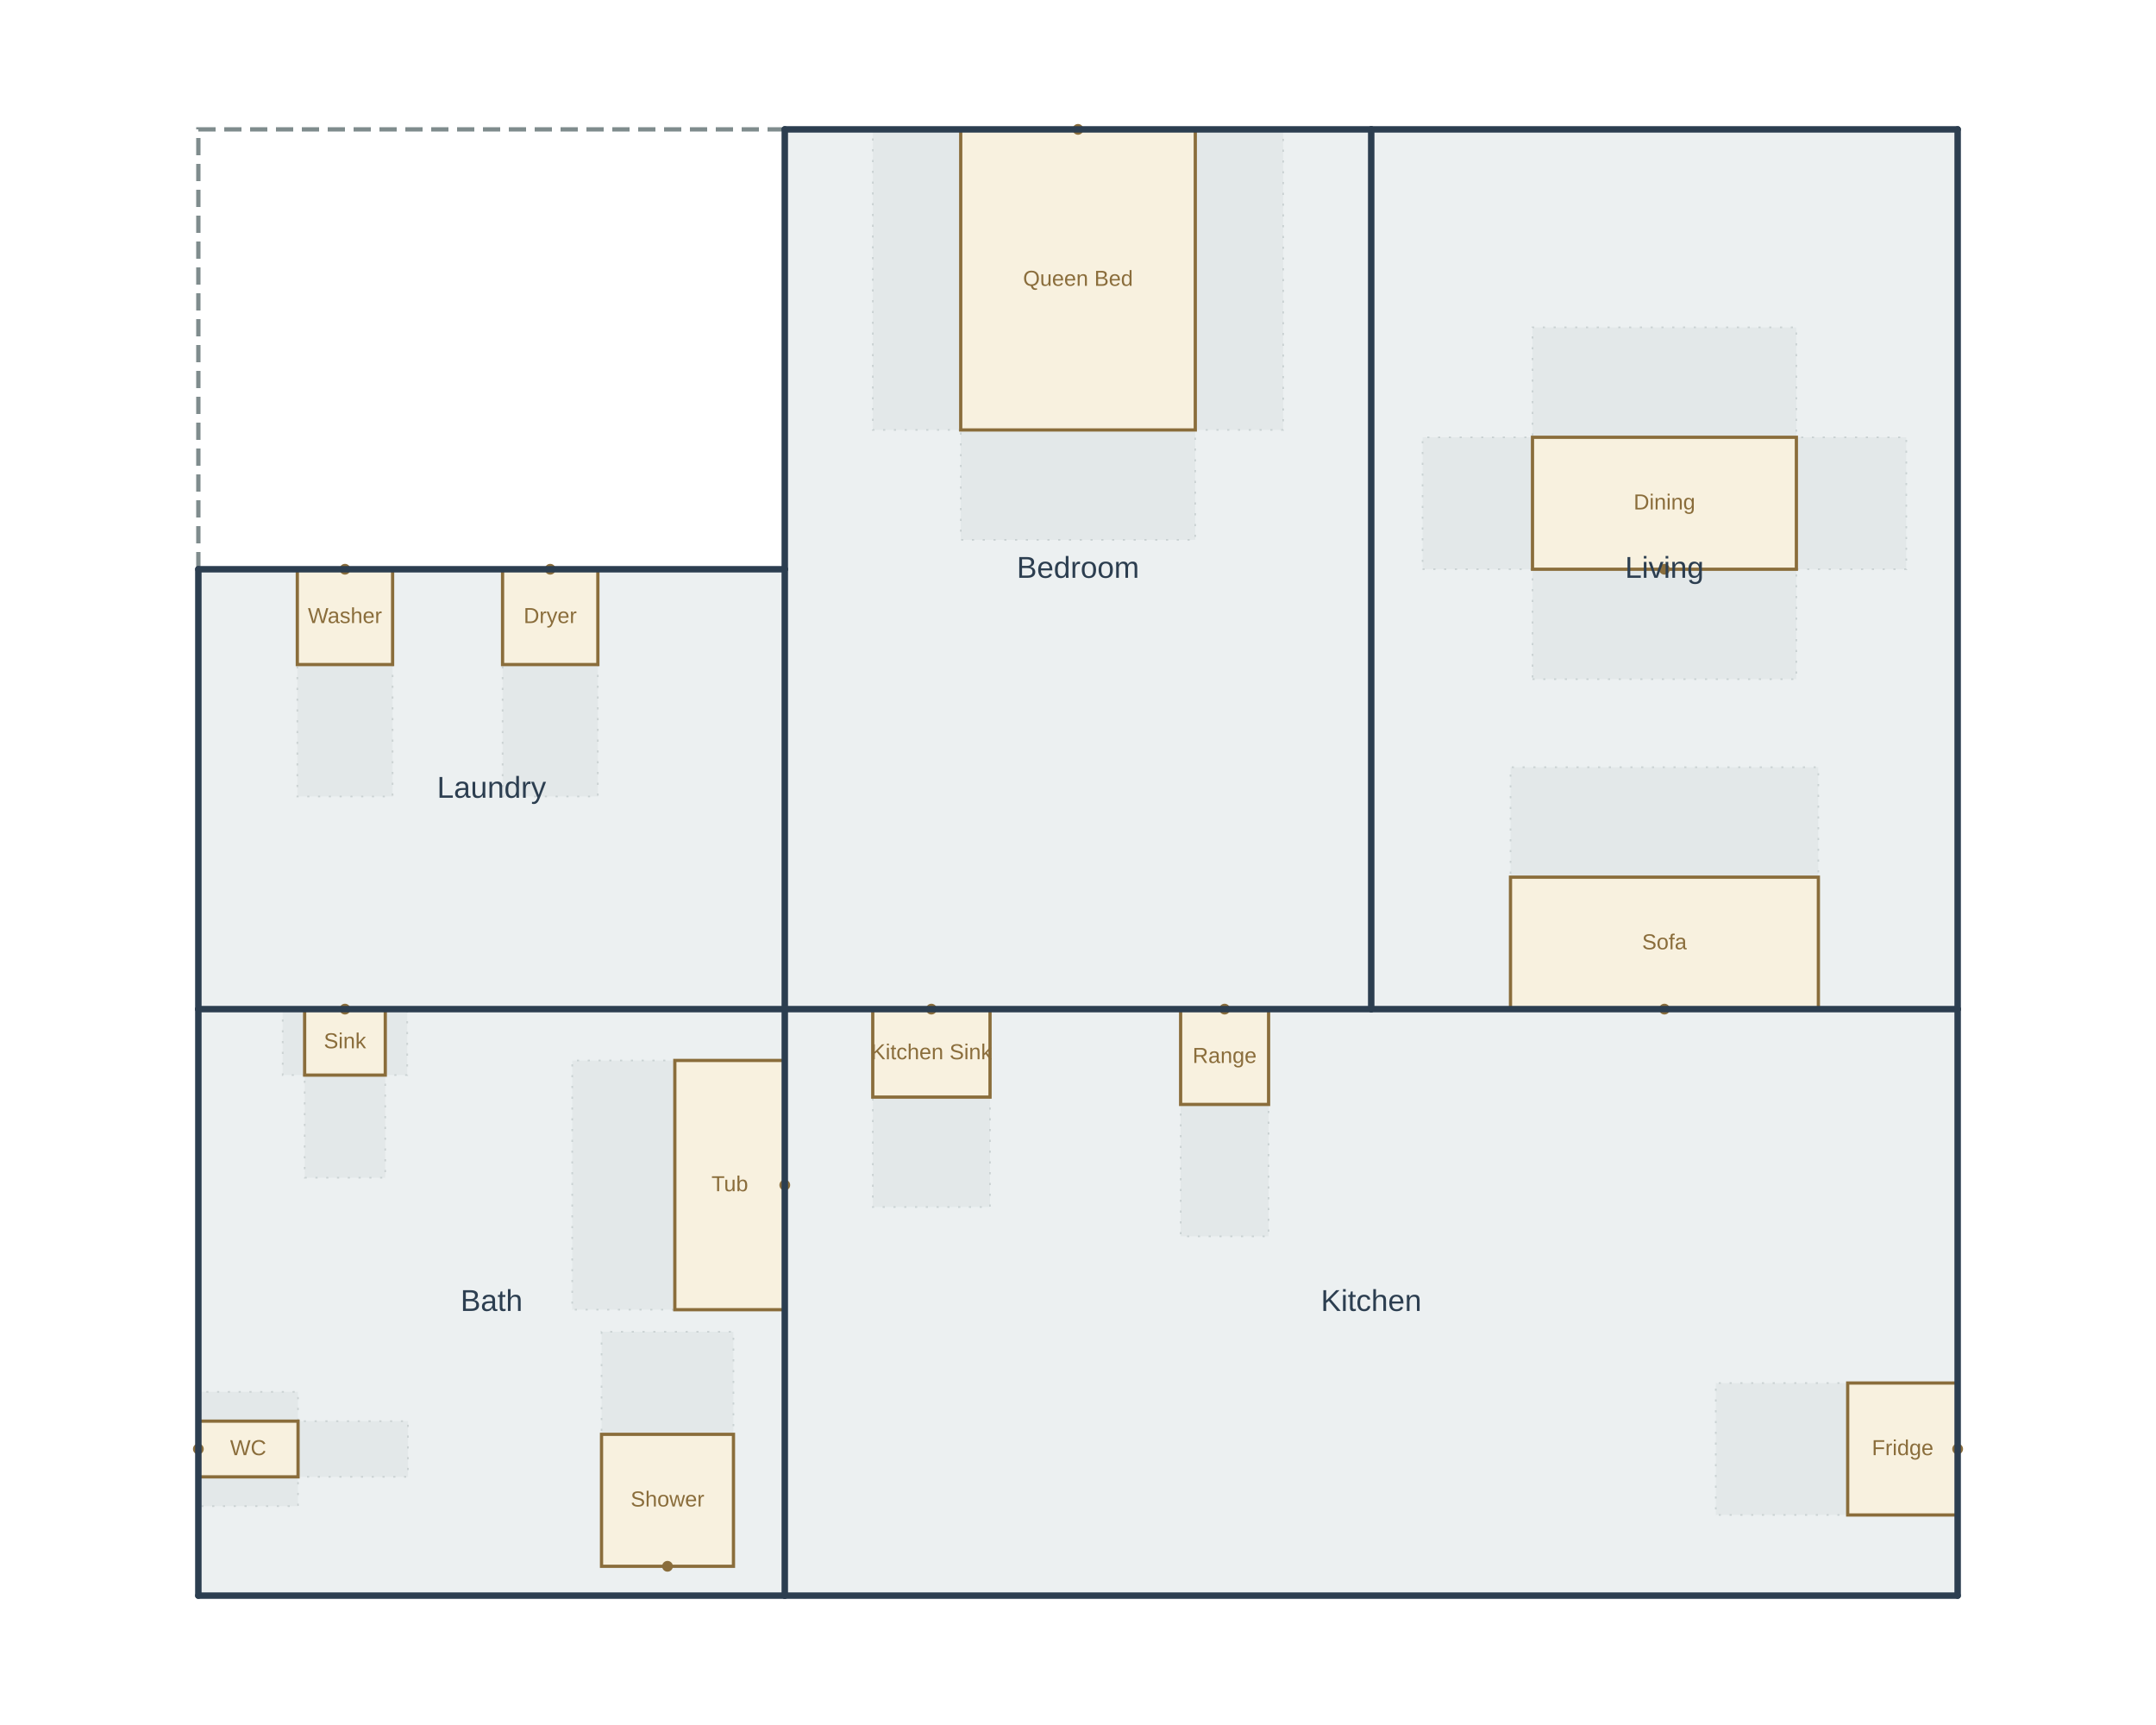
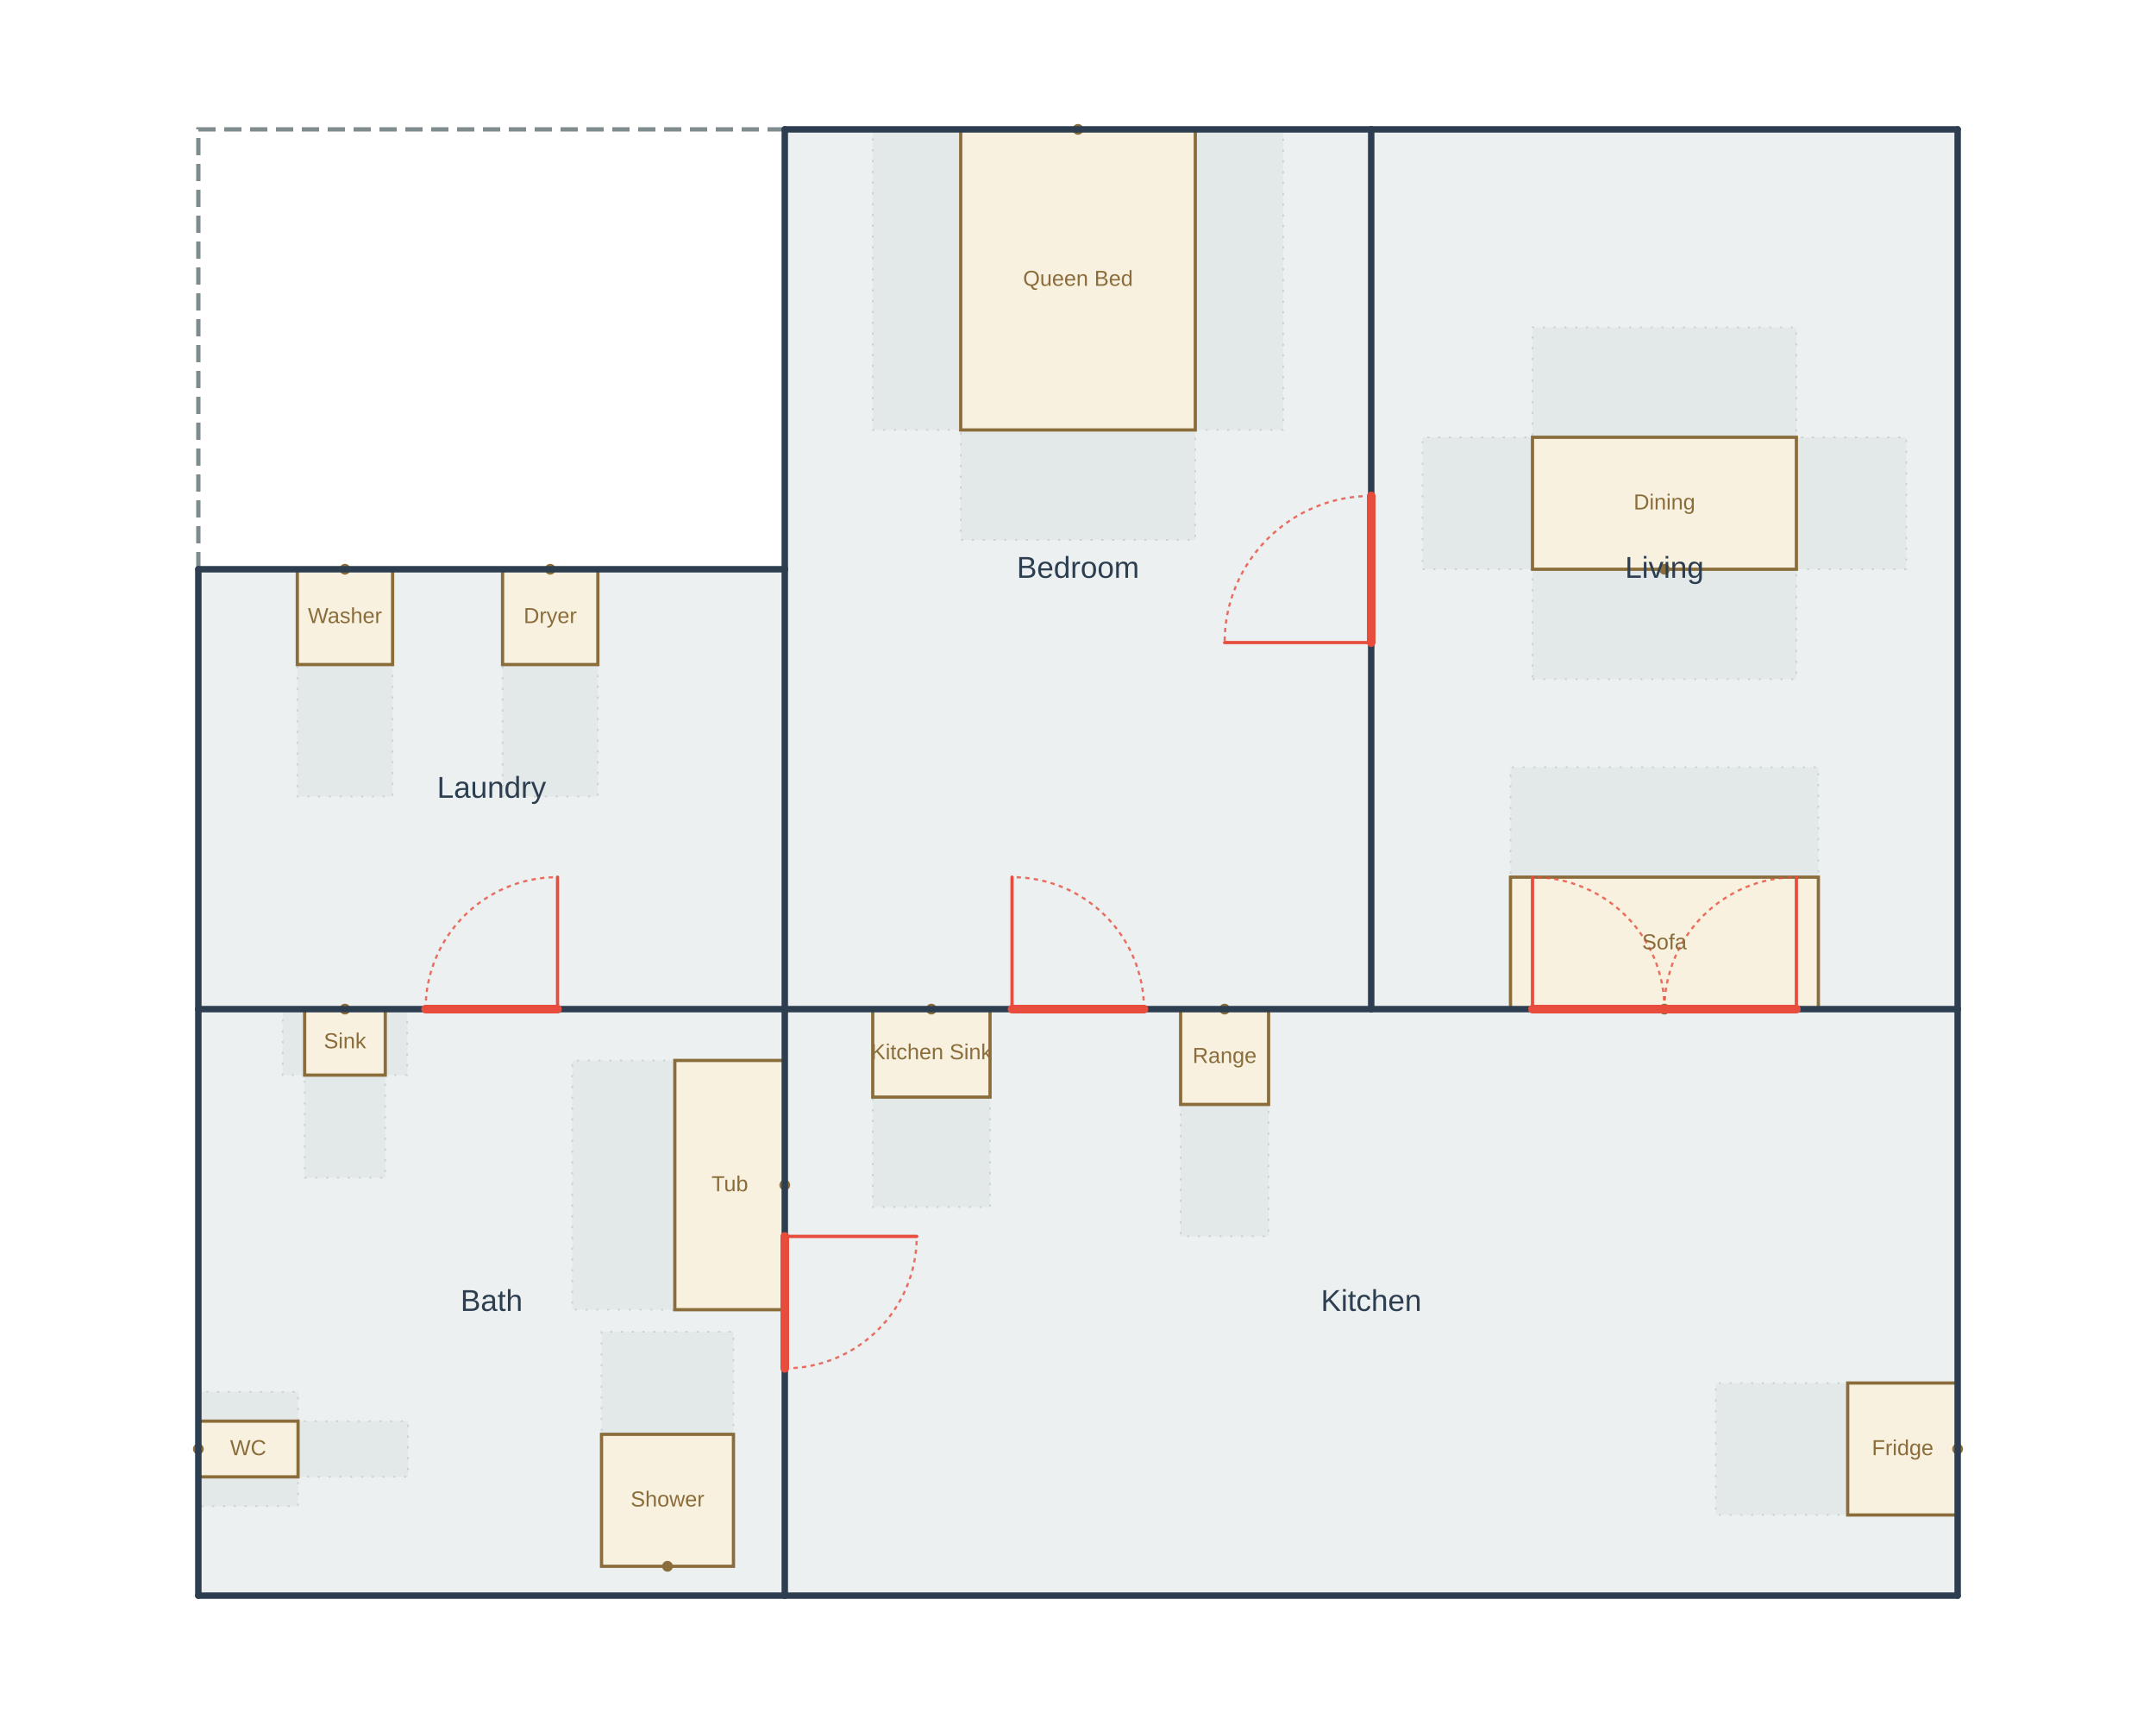
<svg xmlns="http://www.w3.org/2000/svg" width="1000" height="800" viewBox="0 0 1000 800">
  <defs>
    <style>
      .room-label { font-family: Arial, sans-serif; font-weight: 500; }
    </style>
  </defs>
  <rect width="1000" height="800" fill="#ffffff" />
  <path d="M 92.00 740.00 L 908.00 740.00 L 908.00 60.00 L 92.00 60.00 Z" fill="none" stroke="#7f8c8d" stroke-width="2" stroke-dasharray="8,4" />
  <path d="M 92.00 740.00 L 364.00 740.00 L 364.00 468.00 L 92.00 468.00 Z" fill="#ecf0f1" stroke="#bdc3c7" stroke-width="1" />
  <path d="M 364.00 740.00 L 908.00 740.00 L 908.00 468.00 L 364.00 468.00 Z" fill="#ecf0f1" stroke="#bdc3c7" stroke-width="1" />
  <path d="M 92.00 468.00 L 364.00 468.00 L 364.00 264.00 L 92.00 264.00 Z" fill="#ecf0f1" stroke="#bdc3c7" stroke-width="1" />
  <path d="M 364.00 468.00 L 636.00 468.00 L 636.00 60.00 L 364.00 60.00 Z" fill="#ecf0f1" stroke="#bdc3c7" stroke-width="1" />
  <path d="M 636.00 468.00 L 908.00 468.00 L 908.00 60.00 L 636.00 60.00 Z" fill="#ecf0f1" stroke="#bdc3c7" stroke-width="1" />
  <path class="object-clearance" d="M 138.24 659.08 L 138.24 684.92 L 189.24 684.92 L 189.24 659.08 Z" fill="#7f8c8d" fill-opacity="0.08" stroke="#7f8c8d" stroke-opacity="0.28" stroke-width="0.75" stroke-dasharray="1,4" />
  <path class="object-clearance" d="M 92.00 645.48 L 92.00 659.08 L 138.24 659.08 L 138.24 645.48 Z" fill="#7f8c8d" fill-opacity="0.08" stroke="#7f8c8d" stroke-opacity="0.28" stroke-width="0.75" stroke-dasharray="1,4" />
  <path class="object-clearance" d="M 92.00 684.92 L 92.00 698.52 L 138.24 698.52 L 138.24 684.92 Z" fill="#7f8c8d" fill-opacity="0.08" stroke="#7f8c8d" stroke-opacity="0.28" stroke-width="0.75" stroke-dasharray="1,4" />
  <path class="object-clearance" d="M 178.70 498.60 L 141.30 498.60 L 141.30 546.20 L 178.70 546.20 Z" fill="#7f8c8d" fill-opacity="0.08" stroke="#7f8c8d" stroke-opacity="0.28" stroke-width="0.75" stroke-dasharray="1,4" />
  <path class="object-clearance" d="M 188.90 468.00 L 178.70 468.00 L 178.70 498.60 L 188.90 498.60 Z" fill="#7f8c8d" fill-opacity="0.08" stroke="#7f8c8d" stroke-opacity="0.28" stroke-width="0.75" stroke-dasharray="1,4" />
  <path class="object-clearance" d="M 141.30 468.00 L 131.10 468.00 L 131.10 498.60 L 141.30 498.60 Z" fill="#7f8c8d" fill-opacity="0.08" stroke="#7f8c8d" stroke-opacity="0.28" stroke-width="0.75" stroke-dasharray="1,4" />
  <path class="object-clearance" d="M 279.00 665.20 L 340.20 665.20 L 340.20 617.60 L 279.00 617.60 Z" fill="#7f8c8d" fill-opacity="0.08" stroke="#7f8c8d" stroke-opacity="0.28" stroke-width="0.75" stroke-dasharray="1,4" />
  <path class="object-clearance" d="M 313.00 607.40 L 313.00 491.80 L 265.40 491.80 L 265.40 607.40 Z" fill="#7f8c8d" fill-opacity="0.08" stroke="#7f8c8d" stroke-opacity="0.28" stroke-width="0.75" stroke-dasharray="1,4" />
  <path class="object-clearance" d="M 459.20 508.80 L 404.80 508.80 L 404.80 559.80 L 459.20 559.80 Z" fill="#7f8c8d" fill-opacity="0.08" stroke="#7f8c8d" stroke-opacity="0.28" stroke-width="0.75" stroke-dasharray="1,4" />
  <path class="object-clearance" d="M 588.40 512.20 L 547.60 512.20 L 547.60 573.40 L 588.40 573.40 Z" fill="#7f8c8d" fill-opacity="0.08" stroke="#7f8c8d" stroke-opacity="0.28" stroke-width="0.75" stroke-dasharray="1,4" />
  <path class="object-clearance" d="M 857.00 702.60 L 857.00 641.40 L 795.80 641.40 L 795.80 702.60 Z" fill="#7f8c8d" fill-opacity="0.08" stroke="#7f8c8d" stroke-opacity="0.28" stroke-width="0.75" stroke-dasharray="1,4" />
  <path class="object-clearance" d="M 182.10 308.20 L 137.90 308.20 L 137.90 369.40 L 182.10 369.40 Z" fill="#7f8c8d" fill-opacity="0.08" stroke="#7f8c8d" stroke-opacity="0.28" stroke-width="0.75" stroke-dasharray="1,4" />
  <path class="object-clearance" d="M 277.30 308.20 L 233.10 308.20 L 233.10 369.40 L 277.30 369.40 Z" fill="#7f8c8d" fill-opacity="0.08" stroke="#7f8c8d" stroke-opacity="0.28" stroke-width="0.75" stroke-dasharray="1,4" />
  <path class="object-clearance" d="M 554.40 199.40 L 445.60 199.40 L 445.60 250.40 L 554.40 250.40 Z" fill="#7f8c8d" fill-opacity="0.08" stroke="#7f8c8d" stroke-opacity="0.28" stroke-width="0.75" stroke-dasharray="1,4" />
  <path class="object-clearance" d="M 595.20 60.00 L 554.40 60.00 L 554.40 199.40 L 595.20 199.40 Z" fill="#7f8c8d" fill-opacity="0.08" stroke="#7f8c8d" stroke-opacity="0.28" stroke-width="0.75" stroke-dasharray="1,4" />
  <path class="object-clearance" d="M 445.60 60.00 L 404.80 60.00 L 404.80 199.40 L 445.60 199.40 Z" fill="#7f8c8d" fill-opacity="0.08" stroke="#7f8c8d" stroke-opacity="0.28" stroke-width="0.75" stroke-dasharray="1,4" />
  <path class="object-clearance" d="M 700.60 406.80 L 843.40 406.80 L 843.40 355.80 L 700.60 355.80 Z" fill="#7f8c8d" fill-opacity="0.08" stroke="#7f8c8d" stroke-opacity="0.28" stroke-width="0.75" stroke-dasharray="1,4" />
  <path class="object-clearance" d="M 710.80 202.80 L 833.20 202.80 L 833.20 151.80 L 710.80 151.80 Z" fill="#7f8c8d" fill-opacity="0.08" stroke="#7f8c8d" stroke-opacity="0.28" stroke-width="0.75" stroke-dasharray="1,4" />
  <path class="object-clearance" d="M 710.80 315.00 L 833.20 315.00 L 833.20 264.00 L 710.80 264.00 Z" fill="#7f8c8d" fill-opacity="0.08" stroke="#7f8c8d" stroke-opacity="0.28" stroke-width="0.75" stroke-dasharray="1,4" />
  <path class="object-clearance" d="M 659.80 264.00 L 710.80 264.00 L 710.80 202.80 L 659.80 202.80 Z" fill="#7f8c8d" fill-opacity="0.08" stroke="#7f8c8d" stroke-opacity="0.28" stroke-width="0.75" stroke-dasharray="1,4" />
  <path class="object-clearance" d="M 833.20 264.00 L 884.20 264.00 L 884.20 202.80 L 833.20 202.80 Z" fill="#7f8c8d" fill-opacity="0.08" stroke="#7f8c8d" stroke-opacity="0.28" stroke-width="0.75" stroke-dasharray="1,4" />
  <path data-object="wc1" data-catalog-id="builtin.sanitary.toilet.floor_mounted" d="M 92.00 659.08 L 92.00 684.92 L 138.24 684.92 L 138.24 659.08 Z" fill="#f8f1df" stroke="#8a6d3b" stroke-width="1.5" />
  <circle data-object-origin="wc1" cx="92.00" cy="672.00" r="2.5" fill="#8a6d3b" />
  <path data-object="lav1" data-catalog-id="builtin.sanitary.sink.wall_hung" d="M 178.70 468.00 L 141.30 468.00 L 141.30 498.60 L 178.70 498.60 Z" fill="#f8f1df" stroke="#8a6d3b" stroke-width="1.5" />
  <circle data-object-origin="lav1" cx="160.00" cy="468.00" r="2.5" fill="#8a6d3b" />
  <path data-object="shower1" data-catalog-id="builtin.sanitary.shower.size_900x900" d="M 279.00 726.40 L 340.20 726.40 L 340.20 665.20 L 279.00 665.20 Z" fill="#f8f1df" stroke="#8a6d3b" stroke-width="1.5" />
  <circle data-object-origin="shower1" cx="309.60" cy="726.40" r="2.5" fill="#8a6d3b" />
  <path data-object="tub1" data-catalog-id="builtin.sanitary.tub.size_1700" d="M 364.00 607.40 L 364.00 491.80 L 313.00 491.80 L 313.00 607.40 Z" fill="#f8f1df" stroke="#8a6d3b" stroke-width="1.5" />
  <circle data-object-origin="tub1" cx="364.00" cy="549.60" r="2.5" fill="#8a6d3b" />
  <path data-object="kitchen_sink1" data-catalog-id="builtin.kitchen.sink" d="M 459.20 468.00 L 404.80 468.00 L 404.80 508.80 L 459.20 508.80 Z" fill="#f8f1df" stroke="#8a6d3b" stroke-width="1.5" />
  <circle data-object-origin="kitchen_sink1" cx="432.00" cy="468.00" r="2.5" fill="#8a6d3b" />
  <path data-object="range1" data-catalog-id="builtin.kitchen.range.size_600" d="M 588.40 468.00 L 547.60 468.00 L 547.60 512.20 L 588.40 512.20 Z" fill="#f8f1df" stroke="#8a6d3b" stroke-width="1.5" />
  <circle data-object-origin="range1" cx="568.00" cy="468.00" r="2.5" fill="#8a6d3b" />
  <path data-object="fridge1" data-catalog-id="builtin.kitchen.fridge.size_900" d="M 908.00 702.60 L 908.00 641.40 L 857.00 641.40 L 857.00 702.60 Z" fill="#f8f1df" stroke="#8a6d3b" stroke-width="1.5" />
  <circle data-object-origin="fridge1" cx="908.00" cy="672.00" r="2.5" fill="#8a6d3b" />
  <path data-object="washer1" data-catalog-id="builtin.laundry.washer" d="M 182.10 264.00 L 137.90 264.00 L 137.90 308.20 L 182.10 308.20 Z" fill="#f8f1df" stroke="#8a6d3b" stroke-width="1.5" />
  <circle data-object-origin="washer1" cx="160.00" cy="264.00" r="2.5" fill="#8a6d3b" />
  <path data-object="dryer1" data-catalog-id="builtin.laundry.dryer" d="M 277.30 264.00 L 233.10 264.00 L 233.10 308.20 L 277.30 308.20 Z" fill="#f8f1df" stroke="#8a6d3b" stroke-width="1.5" />
  <circle data-object-origin="dryer1" cx="255.20" cy="264.00" r="2.5" fill="#8a6d3b" />
  <path data-object="bed1" data-catalog-id="builtin.furniture.bed.queen" d="M 554.40 60.00 L 445.60 60.00 L 445.60 199.40 L 554.40 199.40 Z" fill="#f8f1df" stroke="#8a6d3b" stroke-width="1.5" />
  <circle data-object-origin="bed1" cx="500.00" cy="60.00" r="2.5" fill="#8a6d3b" />
  <path data-object="sofa1" data-catalog-id="builtin.furniture.sofa.three_seat" d="M 700.60 468.00 L 843.40 468.00 L 843.40 406.80 L 700.60 406.80 Z" fill="#f8f1df" stroke="#8a6d3b" stroke-width="1.5" />
  <circle data-object-origin="sofa1" cx="772.00" cy="468.00" r="2.5" fill="#8a6d3b" />
  <path data-object="dining1" data-catalog-id="builtin.furniture.table.dining_6" d="M 710.80 264.00 L 833.20 264.00 L 833.20 202.80 L 710.80 202.80 Z" fill="#f8f1df" stroke="#8a6d3b" stroke-width="1.5" />
  <circle data-object-origin="dining1" cx="772.00" cy="264.00" r="2.5" fill="#8a6d3b" />
  <line x1="364.00" y1="740.00" x2="364.00" y2="468.00" stroke="#2c3e50" stroke-width="3" stroke-linecap="round" />
  <line x1="92.00" y1="468.00" x2="364.00" y2="468.00" stroke="#2c3e50" stroke-width="3" stroke-linecap="round" />
  <line x1="364.00" y1="468.00" x2="636.00" y2="468.00" stroke="#2c3e50" stroke-width="3" stroke-linecap="round" />
  <line x1="636.00" y1="468.00" x2="908.00" y2="468.00" stroke="#2c3e50" stroke-width="3" stroke-linecap="round" />
  <line x1="364.00" y1="468.00" x2="364.00" y2="264.00" stroke="#2c3e50" stroke-width="3" stroke-linecap="round" />
  <line x1="636.00" y1="468.00" x2="636.00" y2="60.00" stroke="#2c3e50" stroke-width="3" stroke-linecap="round" />
  <line x1="92.00" y1="740.00" x2="364.00" y2="740.00" stroke="#2c3e50" stroke-width="3" stroke-linecap="round" />
  <line x1="92.00" y1="740.00" x2="92.00" y2="468.00" stroke="#2c3e50" stroke-width="3" stroke-linecap="round" />
  <line x1="364.00" y1="740.00" x2="908.00" y2="740.00" stroke="#2c3e50" stroke-width="3" stroke-linecap="round" />
  <line x1="908.00" y1="740.00" x2="908.00" y2="468.00" stroke="#2c3e50" stroke-width="3" stroke-linecap="round" />
  <line x1="92.00" y1="264.00" x2="364.00" y2="264.00" stroke="#2c3e50" stroke-width="3" stroke-linecap="round" />
  <line x1="92.00" y1="468.00" x2="92.00" y2="264.00" stroke="#2c3e50" stroke-width="3" stroke-linecap="round" />
  <line x1="364.00" y1="60.00" x2="636.00" y2="60.00" stroke="#2c3e50" stroke-width="3" stroke-linecap="round" />
  <line x1="364.00" y1="264.00" x2="364.00" y2="60.00" stroke="#2c3e50" stroke-width="3" stroke-linecap="round" />
  <line x1="908.00" y1="468.00" x2="908.00" y2="60.00" stroke="#2c3e50" stroke-width="3" stroke-linecap="round" />
  <line x1="636.00" y1="60.00" x2="908.00" y2="60.00" stroke="#2c3e50" stroke-width="3" stroke-linecap="round" />
+   <line x1="364.00" y1="634.60" x2="364.00" y2="573.40" stroke="#e74c3c" stroke-width="4" stroke-linecap="round" />
+   <line class="door-leaf" x1="364.00" y1="573.40" x2="425.20" y2="573.40" stroke="#e74c3c" stroke-width="1.5" stroke-linecap="round" />
+   <path class="door-swing" d="M 364.00 634.60 A 61.20 61.20 0 0 0 425.20 573.40" fill="none" stroke="#e74c3c" stroke-width="1" stroke-dasharray="2,2" opacity="0.8" />
+   <line x1="197.40" y1="468.00" x2="258.60" y2="468.00" stroke="#e74c3c" stroke-width="4" stroke-linecap="round" />
+   <line class="door-leaf" x1="258.60" y1="468.00" x2="258.60" y2="406.80" stroke="#e74c3c" stroke-width="1.5" stroke-linecap="round" />
+   <path class="door-swing" d="M 197.40 468.00 A 61.20 61.20 0 0 1 258.60 406.80" fill="none" stroke="#e74c3c" stroke-width="1" stroke-dasharray="2,2" opacity="0.8" />
+   <line x1="469.40" y1="468.00" x2="530.60" y2="468.00" stroke="#e74c3c" stroke-width="4" stroke-linecap="round" />
+   <line class="door-leaf" x1="469.40" y1="468.00" x2="469.40" y2="406.80" stroke="#e74c3c" stroke-width="1.5" stroke-linecap="round" />
+   <path class="door-swing" d="M 530.60 468.00 A 61.20 61.20 0 0 0 469.40 406.80" fill="none" stroke="#e74c3c" stroke-width="1" stroke-dasharray="2,2" opacity="0.8" />
+   <line x1="710.80" y1="468.00" x2="833.20" y2="468.00" stroke="#e74c3c" stroke-width="4" stroke-linecap="round" />
+   <line class="door-leaf" x1="710.80" y1="468.00" x2="710.80" y2="406.80" stroke="#e74c3c" stroke-width="1.5" stroke-linecap="round" />
+   <path class="door-swing" d="M 772.00 468.00 A 61.20 61.20 0 0 0 710.80 406.80" fill="none" stroke="#e74c3c" stroke-width="1" stroke-dasharray="2,2" opacity="0.8" />
+   <line class="door-leaf" x1="833.20" y1="468.00" x2="833.20" y2="406.80" stroke="#e74c3c" stroke-width="1.5" stroke-linecap="round" />
+   <path class="door-swing" d="M 772.00 468.00 A 61.20 61.20 0 0 1 833.20 406.80" fill="none" stroke="#e74c3c" stroke-width="1" stroke-dasharray="2,2" opacity="0.8" />
+   <line x1="636.00" y1="298.00" x2="636.00" y2="230.00" stroke="#e74c3c" stroke-width="4" stroke-linecap="round" />
+   <line class="door-leaf" x1="636.00" y1="298.00" x2="568.00" y2="298.00" stroke="#e74c3c" stroke-width="1.5" stroke-linecap="round" />
+   <path class="door-swing" d="M 636.00 230.00 A 68.00 68.00 0 0 0 568.00 298.00" fill="none" stroke="#e74c3c" stroke-width="1" stroke-dasharray="2,2" opacity="0.8" />
  <text x="228.00" y="604.00" font-size="14" fill="#2c3e50" text-anchor="middle" dominant-baseline="middle" font-family="Arial, sans-serif">Bath</text>
  <text x="636.00" y="604.00" font-size="14" fill="#2c3e50" text-anchor="middle" dominant-baseline="middle" font-family="Arial, sans-serif">Kitchen</text>
  <text x="228.00" y="366.00" font-size="14" fill="#2c3e50" text-anchor="middle" dominant-baseline="middle" font-family="Arial, sans-serif">Laundry</text>
  <text x="500.00" y="264.00" font-size="14" fill="#2c3e50" text-anchor="middle" dominant-baseline="middle" font-family="Arial, sans-serif">Bedroom</text>
  <text x="772.00" y="264.00" font-size="14" fill="#2c3e50" text-anchor="middle" dominant-baseline="middle" font-family="Arial, sans-serif">Living</text>
  <text x="115.12" y="672.00" font-size="10.08" fill="#8a6d3b" text-anchor="middle" dominant-baseline="middle" font-family="Arial, sans-serif">WC</text>
  <text x="160.00" y="483.30" font-size="10.08" fill="#8a6d3b" text-anchor="middle" dominant-baseline="middle" font-family="Arial, sans-serif">Sink</text>
  <text x="309.60" y="695.80" font-size="10.08" fill="#8a6d3b" text-anchor="middle" dominant-baseline="middle" font-family="Arial, sans-serif">Shower</text>
  <text x="338.50" y="549.60" font-size="10.08" fill="#8a6d3b" text-anchor="middle" dominant-baseline="middle" font-family="Arial, sans-serif">Tub</text>
  <text x="432.00" y="488.40" font-size="10.08" fill="#8a6d3b" text-anchor="middle" dominant-baseline="middle" font-family="Arial, sans-serif">Kitchen Sink</text>
  <text x="568.00" y="490.10" font-size="10.08" fill="#8a6d3b" text-anchor="middle" dominant-baseline="middle" font-family="Arial, sans-serif">Range</text>
  <text x="882.50" y="672.00" font-size="10.08" fill="#8a6d3b" text-anchor="middle" dominant-baseline="middle" font-family="Arial, sans-serif">Fridge</text>
  <text x="160.00" y="286.10" font-size="10.08" fill="#8a6d3b" text-anchor="middle" dominant-baseline="middle" font-family="Arial, sans-serif">Washer</text>
  <text x="255.20" y="286.10" font-size="10.08" fill="#8a6d3b" text-anchor="middle" dominant-baseline="middle" font-family="Arial, sans-serif">Dryer</text>
  <text x="500.00" y="129.70" font-size="10.08" fill="#8a6d3b" text-anchor="middle" dominant-baseline="middle" font-family="Arial, sans-serif">Queen Bed</text>
  <text x="772.00" y="437.40" font-size="10.08" fill="#8a6d3b" text-anchor="middle" dominant-baseline="middle" font-family="Arial, sans-serif">Sofa</text>
  <text x="772.00" y="233.40" font-size="10.08" fill="#8a6d3b" text-anchor="middle" dominant-baseline="middle" font-family="Arial, sans-serif">Dining</text>
</svg>
